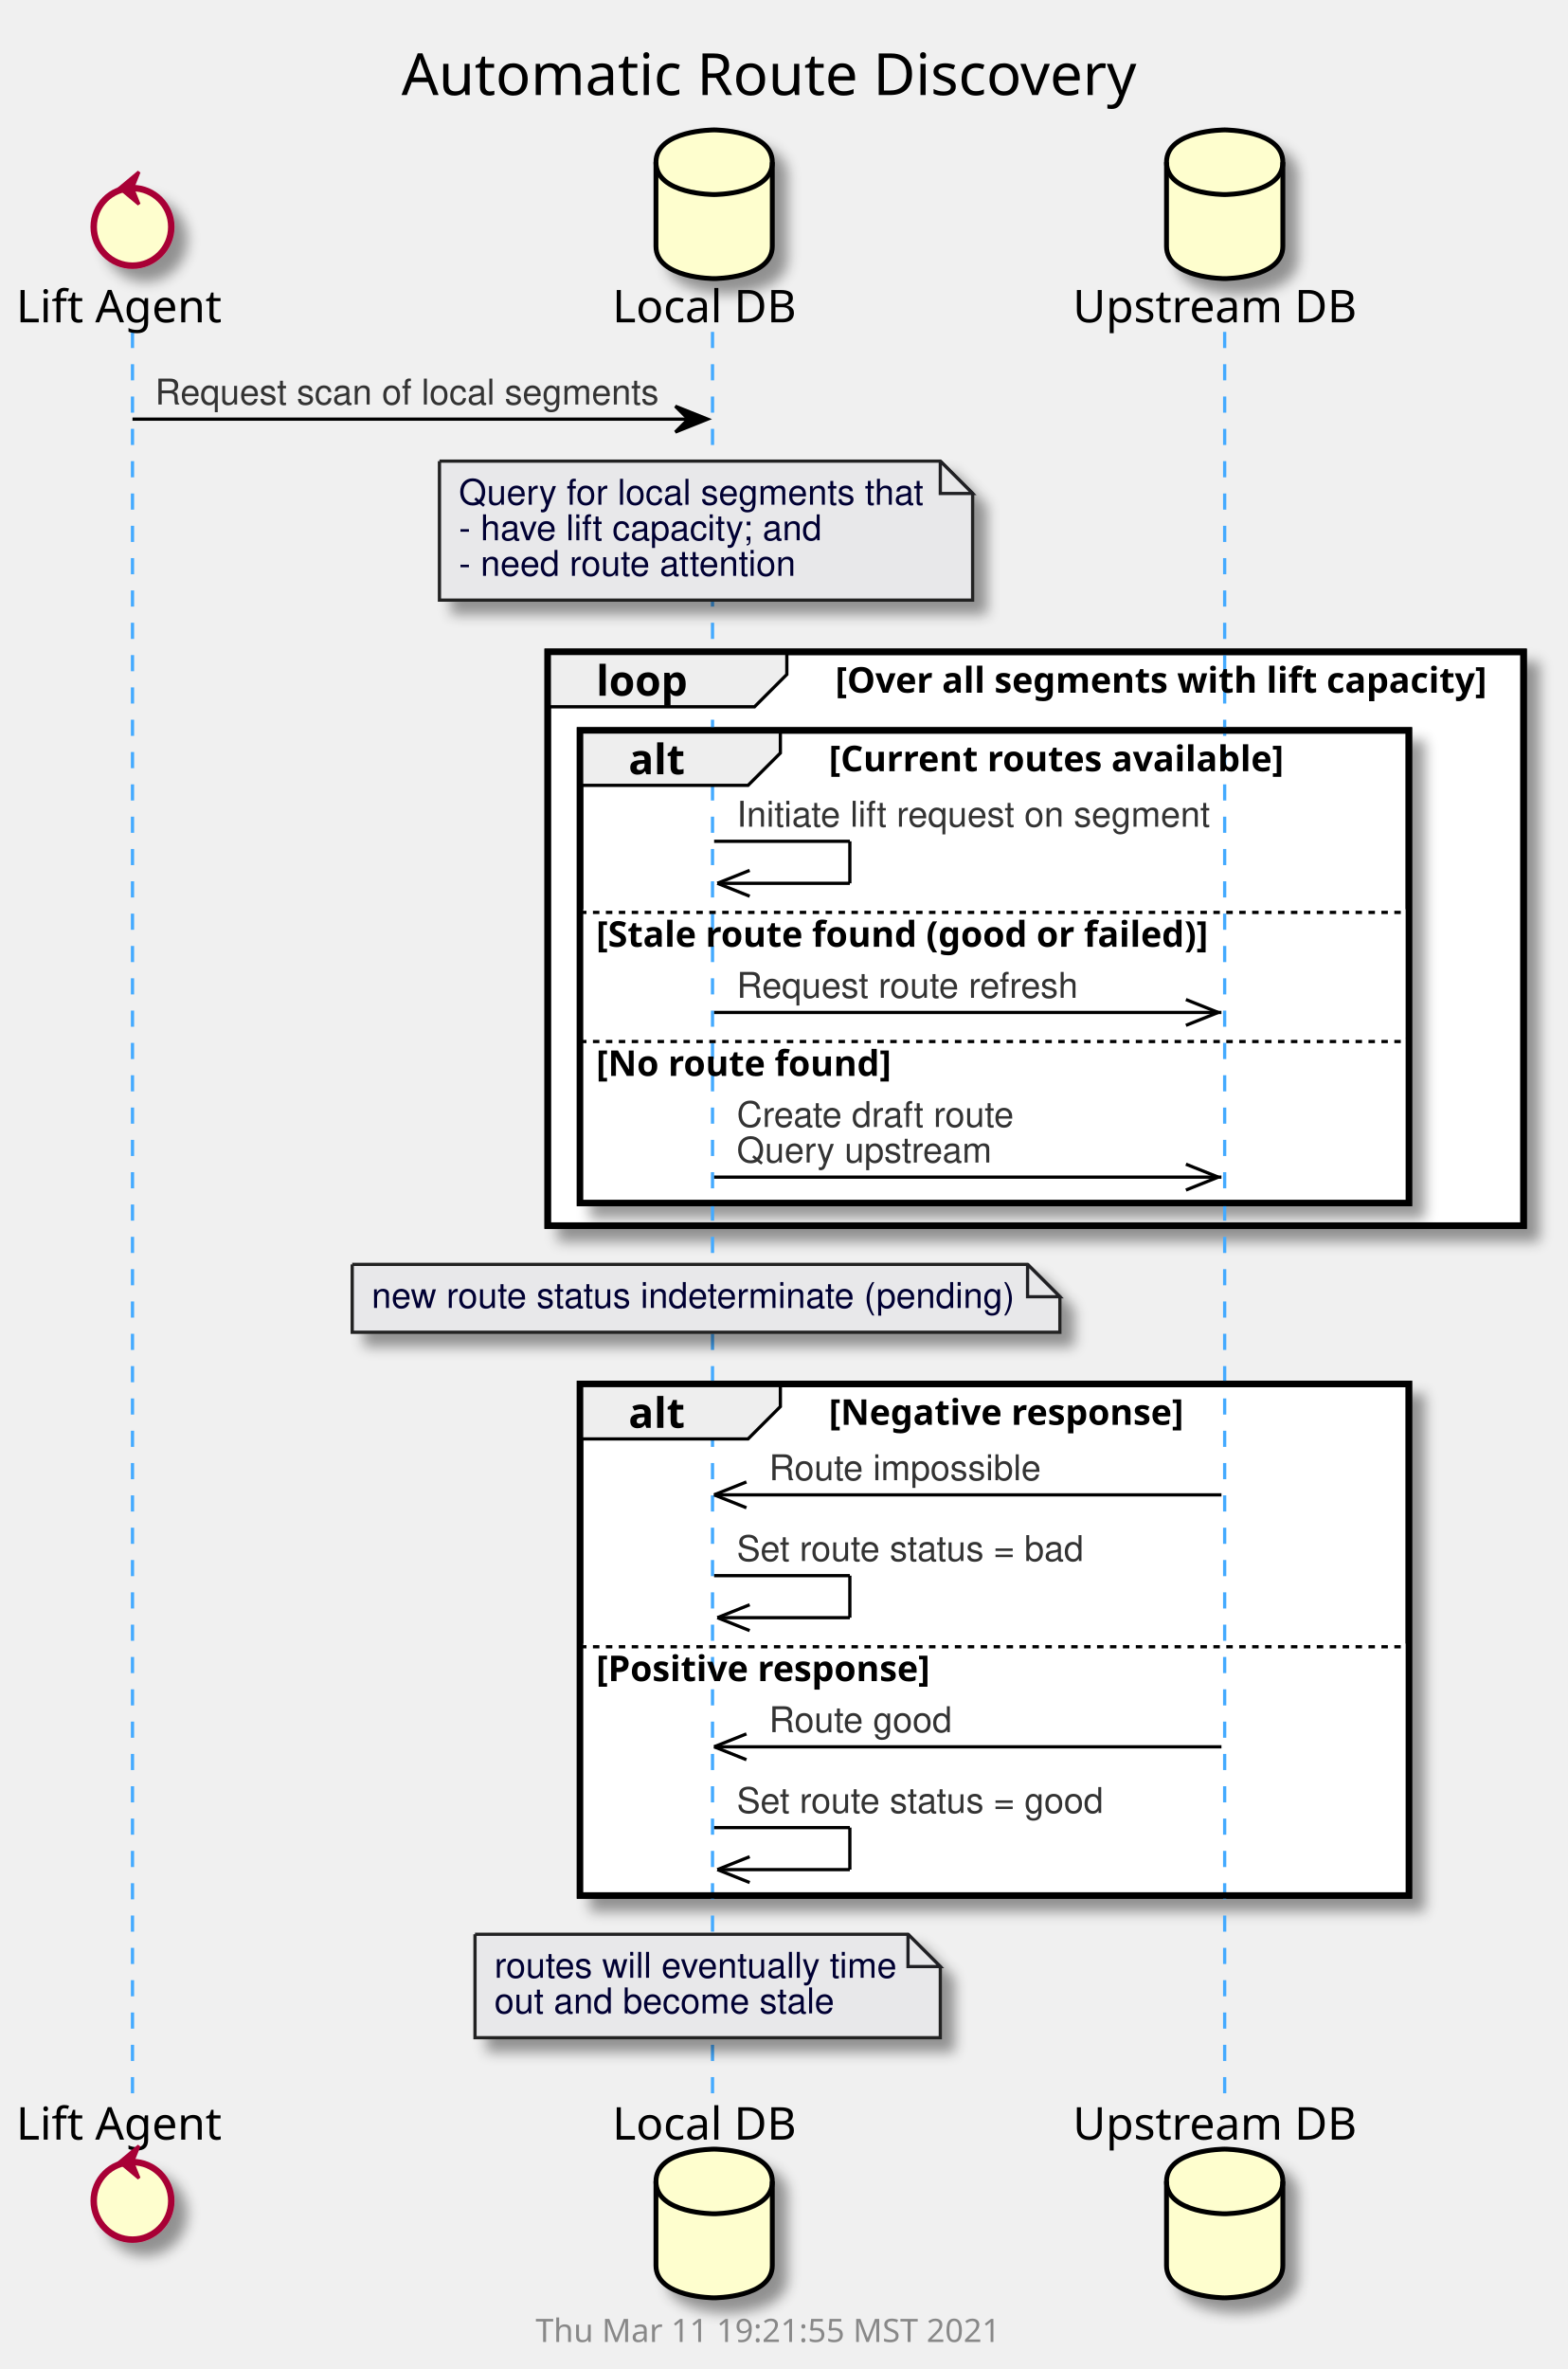
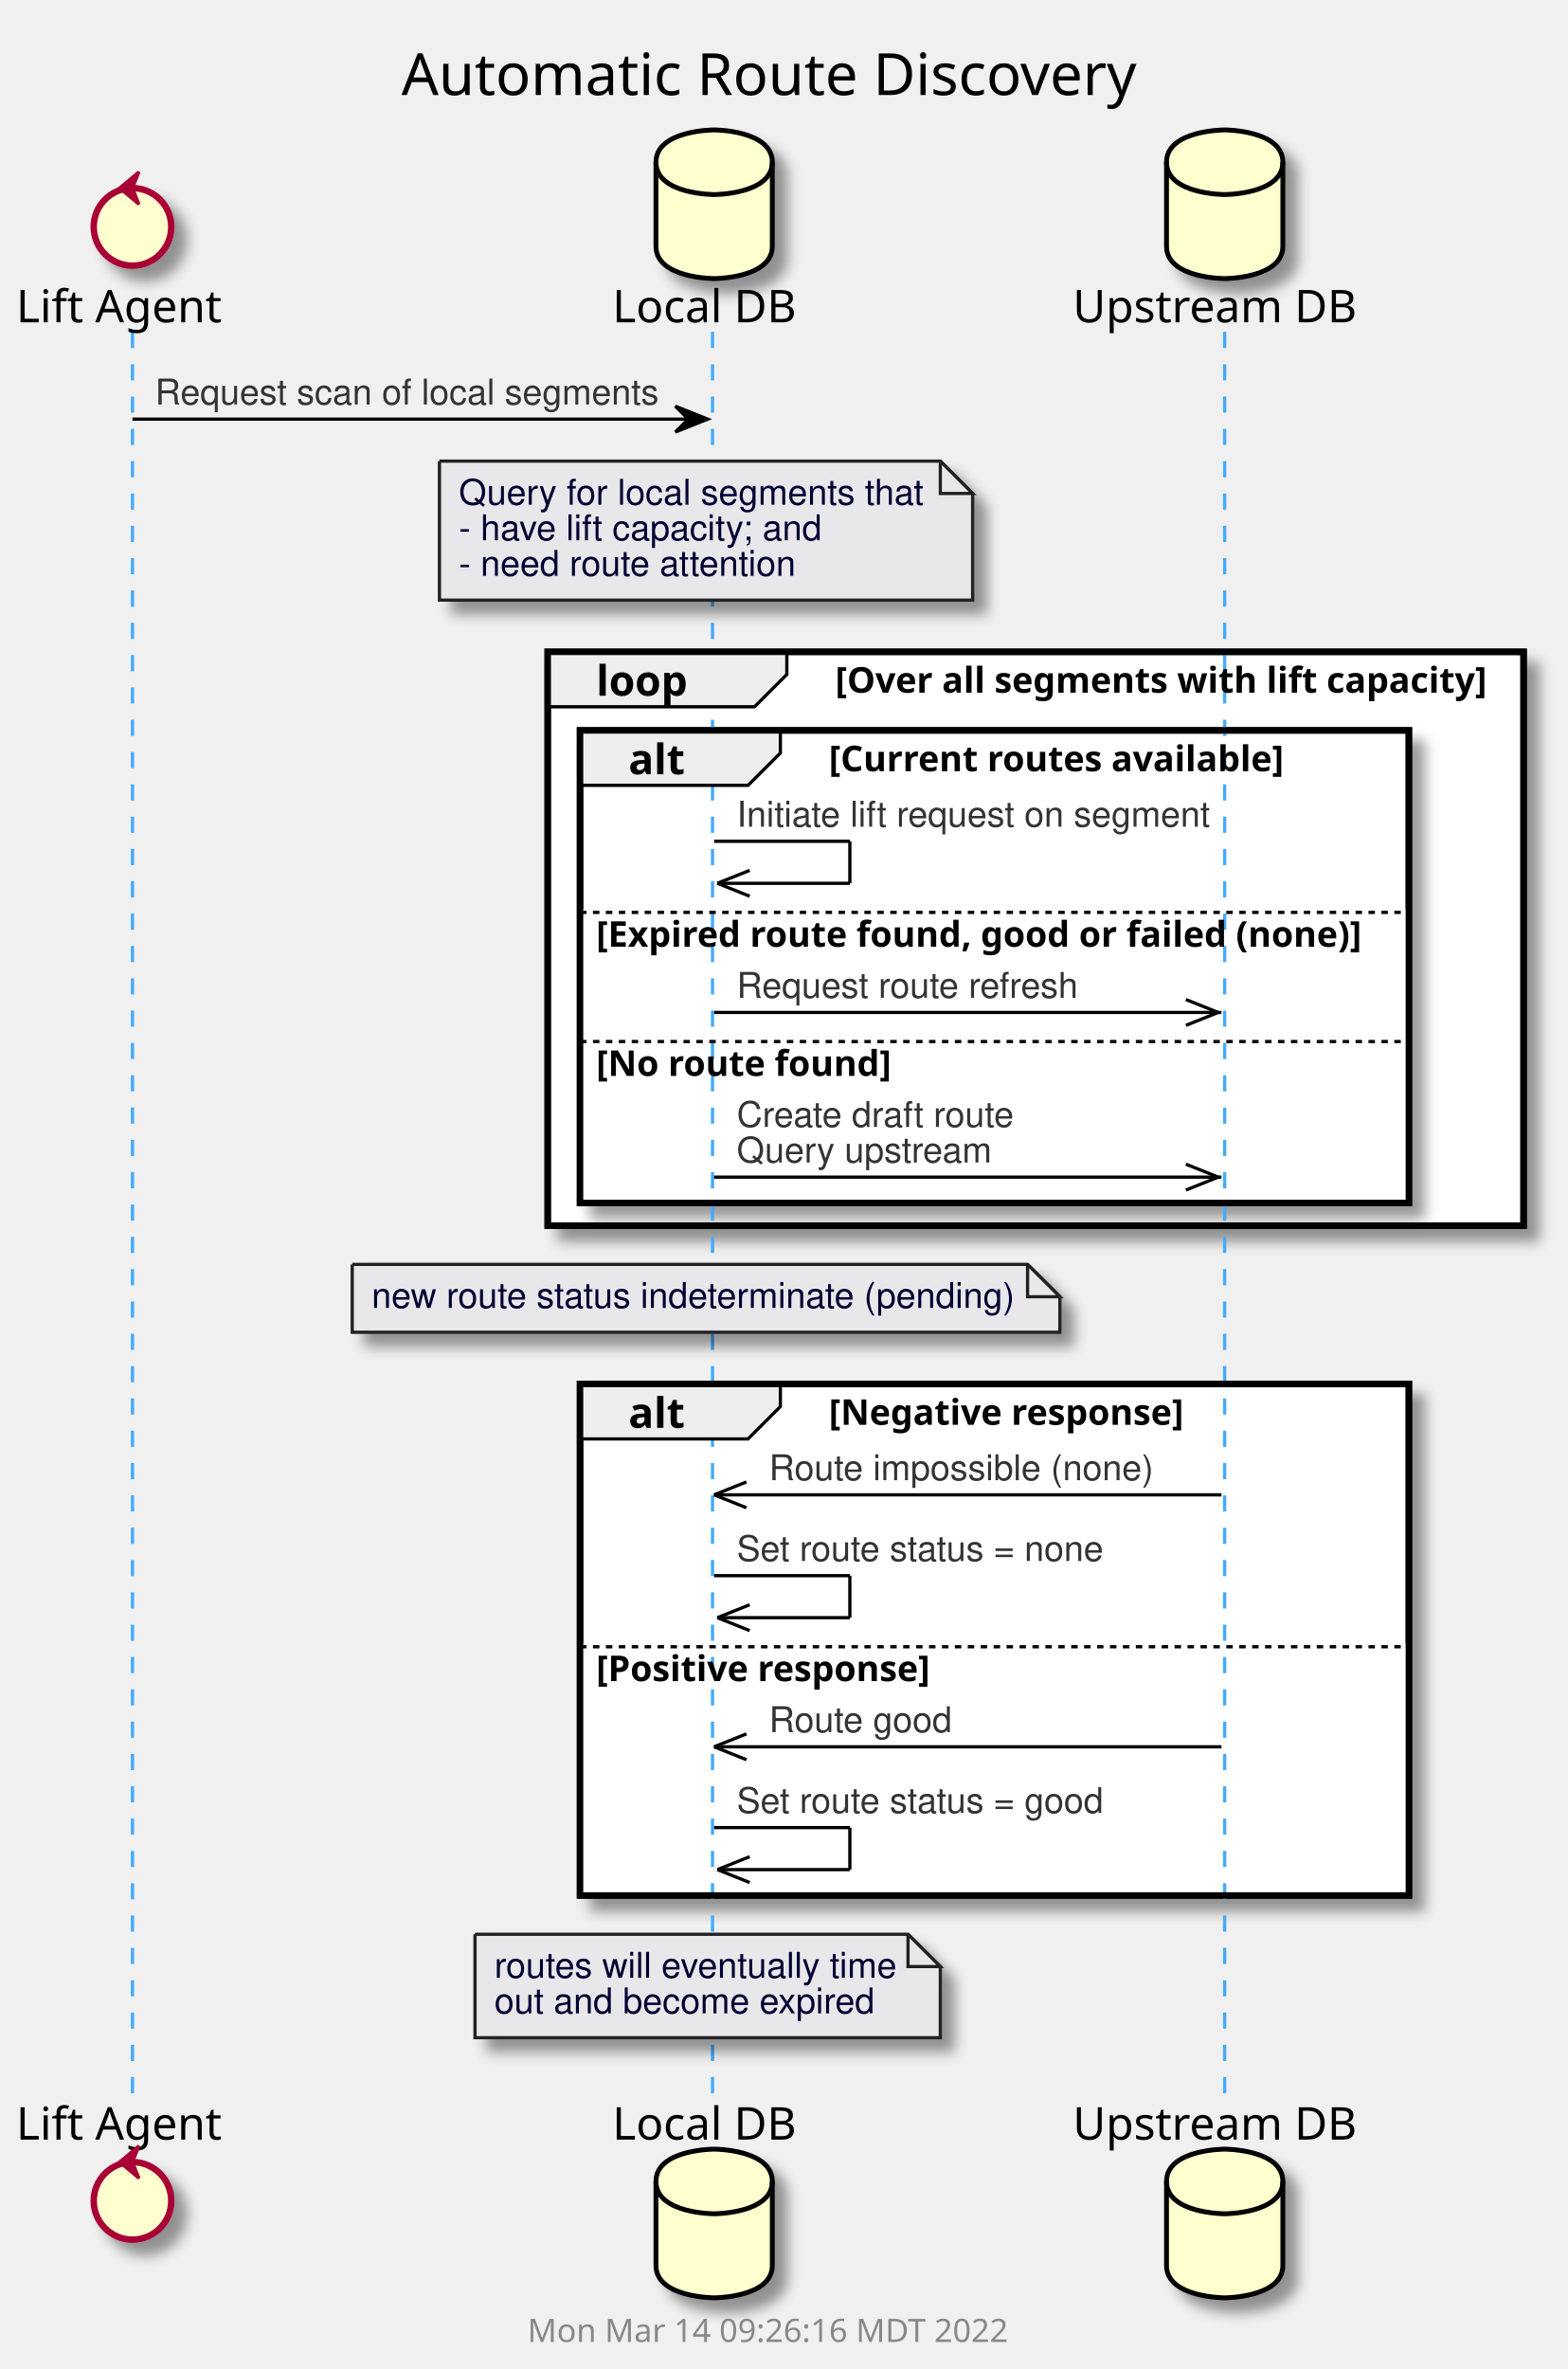
- <svg xmlns="http://www.w3.org/2000/svg" contentScriptType="application/ecmascript" contentStyleType="text/css" height="733px" preserveAspectRatio="none" style="width:485px;height:733px;" version="1.1" viewBox="0 0 485 733" width="485px" zoomAndPan="magnify">
+ <svg xmlns="http://www.w3.org/2000/svg" contentScriptType="application/ecmascript" contentStyleType="text/css" height="733px" preserveAspectRatio="none" style="width:485px;height:733px;background:#FFFFFF;" version="1.1" viewBox="0 0 485 733" width="485px" zoomAndPan="magnify">
  <defs>
-     <filter height="300%" id="ftxz0h4rhuz8l" width="300%" x="-1" y="-1">
+     <filter height="300%" id="f1ckymxs1c31jm" width="300%" x="-1" y="-1">
      <feGaussianBlur result="blurOut" stdDeviation="2.0" />
      <feColorMatrix in="blurOut" result="blurOut2" type="matrix" values="0 0 0 0 0 0 0 0 0 0 0 0 0 0 0 0 0 0 .4 0" />
      <feOffset dx="4.0" dy="4.0" in="blurOut2" result="blurOut3" />
      <feBlend in="SourceGraphic" in2="blurOut3" mode="normal" />
    </filter>
  </defs>
  <g>
    <text fill="#000000" font-family="sans-serif" font-size="18" lengthAdjust="spacing" textLength="233" x="124.25" y="29.402">Automatic Route Discovery</text>
-     <rect fill="#FFFFFF" filter="url(#ftxz0h4rhuz8l)" height="177.531" style="stroke:#000000;stroke-width:2.0;" width="302" x="169.5" y="201.688" />
-     <rect fill="#FFFFFF" filter="url(#ftxz0h4rhuz8l)" height="146.221" style="stroke:#000000;stroke-width:2.0;" width="256.5" x="179.5" y="225.998" />
+     <rect fill="#FFFFFF" filter="url(#f1ckymxs1c31jm)" height="177.531" style="stroke:#000000;stroke-width:2.0;" width="302" x="169.5" y="201.688" />
+     <rect fill="#FFFFFF" filter="url(#f1ckymxs1c31jm)" height="146.221" style="stroke:#000000;stroke-width:2.0;" width="256.5" x="179.5" y="225.998" />
    <rect fill="#FFFFFF" height="39.955" style="stroke:none;stroke-width:1.0;" width="256.5" x="179.5" y="281.309" />
    <rect fill="#FFFFFF" height="50.955" style="stroke:none;stroke-width:1.0;" width="256.5" x="179.5" y="321.264" />
-     <rect fill="#FFFFFF" filter="url(#ftxz0h4rhuz8l)" height="158.266" style="stroke:#000000;stroke-width:2.0;" width="256.5" x="179.5" y="428.219" />
+     <rect fill="#FFFFFF" filter="url(#f1ckymxs1c31jm)" height="158.266" style="stroke:#000000;stroke-width:2.0;" width="256.5" x="179.5" y="428.219" />
    <rect fill="#FFFFFF" height="77.955" style="stroke:none;stroke-width:1.0;" width="256.5" x="179.5" y="508.529" />
    <line style="stroke:#44AAFF;stroke-width:1.0;stroke-dasharray:5.0,5.0;" x1="41" x2="41" y1="102.688" y2="649.484" />
    <line style="stroke:#44AAFF;stroke-width:1.0;stroke-dasharray:5.0,5.0;" x1="220.5" x2="220.5" y1="102.688" y2="649.484" />
    <line style="stroke:#44AAFF;stroke-width:1.0;stroke-dasharray:5.0,5.0;" x1="379" x2="379" y1="102.688" y2="649.484" />
    <text fill="#000000" font-family="sans-serif" font-size="14" lengthAdjust="spacing" textLength="66" x="5" y="99.734">Lift Agent</text>
-     <ellipse cx="41" cy="70.199" fill="#FEFECE" filter="url(#ftxz0h4rhuz8l)" rx="12" ry="12" style="stroke:#A80036;stroke-width:2.0;" />
+     <ellipse cx="41" cy="70.199" fill="#FEFECE" filter="url(#f1ckymxs1c31jm)" rx="12" ry="12" style="stroke:#A80036;stroke-width:2.0;" />
    <polygon fill="#A80036" points="37,58.199,43,53.199,41,58.199,43,63.199,37,58.199" style="stroke:#A80036;stroke-width:1.0;" />
    <text fill="#000000" font-family="sans-serif" font-size="14" lengthAdjust="spacing" textLength="66" x="5" y="662.019">Lift Agent</text>
-     <ellipse cx="41" cy="680.973" fill="#FEFECE" filter="url(#ftxz0h4rhuz8l)" rx="12" ry="12" style="stroke:#A80036;stroke-width:2.0;" />
+     <ellipse cx="41" cy="680.973" fill="#FEFECE" filter="url(#f1ckymxs1c31jm)" rx="12" ry="12" style="stroke:#A80036;stroke-width:2.0;" />
    <polygon fill="#A80036" points="37,668.973,43,663.973,41,668.973,43,673.973,37,668.973" style="stroke:#A80036;stroke-width:1.0;" />
    <text fill="#000000" font-family="sans-serif" font-size="14" lengthAdjust="spacing" textLength="57" x="189.5" y="99.734">Local DB</text>
-     <path d="M203,50.199 C203,40.199 221,40.199 221,40.199 C221,40.199 239,40.199 239,50.199 L239,76.199 C239,86.199 221,86.199 221,86.199 C221,86.199 203,86.199 203,76.199 L203,50.199 " fill="#FEFECE" filter="url(#ftxz0h4rhuz8l)" style="stroke:#000000;stroke-width:1.5;" />
+     <path d="M203,50.199 C203,40.199 221,40.199 221,40.199 C221,40.199 239,40.199 239,50.199 L239,76.199 C239,86.199 221,86.199 221,86.199 C221,86.199 203,86.199 203,76.199 L203,50.199 " fill="#FEFECE" filter="url(#f1ckymxs1c31jm)" style="stroke:#000000;stroke-width:1.5;" />
    <path d="M203,50.199 C203,60.199 221,60.199 221,60.199 C221,60.199 239,60.199 239,50.199 " fill="none" style="stroke:#000000;stroke-width:1.5;" />
    <text fill="#000000" font-family="sans-serif" font-size="14" lengthAdjust="spacing" textLength="57" x="189.5" y="662.019">Local DB</text>
-     <path d="M203,674.973 C203,664.973 221,664.973 221,664.973 C221,664.973 239,664.973 239,674.973 L239,700.973 C239,710.973 221,710.973 221,710.973 C221,710.973 203,710.973 203,700.973 L203,674.973 " fill="#FEFECE" filter="url(#ftxz0h4rhuz8l)" style="stroke:#000000;stroke-width:1.5;" />
+     <path d="M203,674.973 C203,664.973 221,664.973 221,664.973 C221,664.973 239,664.973 239,674.973 L239,700.973 C239,710.973 221,710.973 221,710.973 C221,710.973 203,710.973 203,700.973 L203,674.973 " fill="#FEFECE" filter="url(#f1ckymxs1c31jm)" style="stroke:#000000;stroke-width:1.5;" />
    <path d="M203,674.973 C203,684.973 221,684.973 221,684.973 C221,684.973 239,684.973 239,674.973 " fill="none" style="stroke:#000000;stroke-width:1.5;" />
    <text fill="#000000" font-family="sans-serif" font-size="14" lengthAdjust="spacing" textLength="88" x="332" y="99.734">Upstream DB</text>
-     <path d="M361,50.199 C361,40.199 379,40.199 379,40.199 C379,40.199 397,40.199 397,50.199 L397,76.199 C397,86.199 379,86.199 379,86.199 C379,86.199 361,86.199 361,76.199 L361,50.199 " fill="#FEFECE" filter="url(#ftxz0h4rhuz8l)" style="stroke:#000000;stroke-width:1.5;" />
+     <path d="M361,50.199 C361,40.199 379,40.199 379,40.199 C379,40.199 397,40.199 397,50.199 L397,76.199 C397,86.199 379,86.199 379,86.199 C379,86.199 361,86.199 361,76.199 L361,50.199 " fill="#FEFECE" filter="url(#f1ckymxs1c31jm)" style="stroke:#000000;stroke-width:1.5;" />
    <path d="M361,50.199 C361,60.199 379,60.199 379,60.199 C379,60.199 397,60.199 397,50.199 " fill="none" style="stroke:#000000;stroke-width:1.5;" />
    <text fill="#000000" font-family="sans-serif" font-size="14" lengthAdjust="spacing" textLength="88" x="332" y="662.019">Upstream DB</text>
-     <path d="M361,674.973 C361,664.973 379,664.973 379,664.973 C379,664.973 397,664.973 397,674.973 L397,700.973 C397,710.973 379,710.973 379,710.973 C379,710.973 361,710.973 361,700.973 L361,674.973 " fill="#FEFECE" filter="url(#ftxz0h4rhuz8l)" style="stroke:#000000;stroke-width:1.5;" />
+     <path d="M361,674.973 C361,664.973 379,664.973 379,664.973 C379,664.973 397,664.973 397,674.973 L397,700.973 C397,710.973 379,710.973 379,710.973 C379,710.973 361,710.973 361,700.973 L361,674.973 " fill="#FEFECE" filter="url(#f1ckymxs1c31jm)" style="stroke:#000000;stroke-width:1.5;" />
    <path d="M361,674.973 C361,684.973 379,684.973 379,684.973 C379,684.973 397,684.973 397,674.973 " fill="none" style="stroke:#000000;stroke-width:1.5;" />
    <polygon fill="#000000" points="209,125.688,219,129.688,209,133.688,213,129.688" style="stroke:#000000;stroke-width:1.0;" />
    <line style="stroke:#000000;stroke-width:1.0;" x1="41" x2="215" y1="129.688" y2="129.688" />
    <text fill="#333333" font-family="Helvetica" font-size="11" lengthAdjust="spacing" textLength="156" x="48" y="125.158">Request scan of local segments</text>
-     <path d="M136,142.688 L136,185.688 L301,185.688 L301,152.688 L291,142.688 L136,142.688 " fill="#E8E8EA" filter="url(#ftxz0h4rhuz8l)" style="stroke:#202024;stroke-width:1.0;" />
+     <path d="M136,142.688 L136,185.688 L301,185.688 L301,152.688 L291,142.688 L136,142.688 " fill="#E8E8EA" filter="url(#f1ckymxs1c31jm)" style="stroke:#202024;stroke-width:1.0;" />
    <path d="M291,142.688 L291,152.688 L301,152.688 L291,142.688 " fill="#E8E8EA" style="stroke:#202024;stroke-width:1.0;" />
    <text fill="#000033" font-family="Helvetica" font-size="11" lengthAdjust="spacing" textLength="144" x="142" y="156.158">Query for local segments that</text>
    <text fill="#000033" font-family="Helvetica" font-size="11" lengthAdjust="spacing" textLength="112" x="142" y="167.158">- have lift capacity; and</text>
    <text fill="#000033" font-family="Helvetica" font-size="11" lengthAdjust="spacing" textLength="103" x="142" y="178.158">- need route attention</text>
    <path d="M169.5,201.688 L243.5,201.688 L243.5,208.688 L233.5,218.688 L169.5,218.688 L169.5,201.688 " fill="#EEEEEE" style="stroke:#000000;stroke-width:1.0;" />
    <rect fill="none" height="177.531" style="stroke:#000000;stroke-width:2.0;" width="302" x="169.5" y="201.688" />
    <text fill="#000000" font-family="sans-serif" font-size="13" font-weight="bold" lengthAdjust="spacing" textLength="29" x="184.5" y="215.256">loop</text>
    <text fill="#000000" font-family="sans-serif" font-size="11" font-weight="bold" lengthAdjust="spacing" textLength="208" x="258.5" y="214.322">[Over all segments with lift capacity]</text>
    <path d="M179.5,225.998 L241.5,225.998 L241.5,232.998 L231.5,242.998 L179.5,242.998 L179.5,225.998 " fill="#EEEEEE" style="stroke:#000000;stroke-width:1.0;" />
    <rect fill="none" height="146.221" style="stroke:#000000;stroke-width:2.0;" width="256.5" x="179.5" y="225.998" />
    <text fill="#000000" font-family="sans-serif" font-size="13" font-weight="bold" lengthAdjust="spacing" textLength="17" x="194.5" y="239.566">alt</text>
    <text fill="#000000" font-family="sans-serif" font-size="11" font-weight="bold" lengthAdjust="spacing" textLength="143" x="256.5" y="238.633">[Current routes available]</text>
    <line style="stroke:#000000;stroke-width:1.0;" x1="221" x2="263" y1="260.309" y2="260.309" />
    <line style="stroke:#000000;stroke-width:1.0;" x1="263" x2="263" y1="260.309" y2="273.309" />
    <line style="stroke:#000000;stroke-width:1.0;" x1="222" x2="263" y1="273.309" y2="273.309" />
    <line style="stroke:#000000;stroke-width:1.0;" x1="222" x2="232" y1="273.309" y2="269.309" />
    <line style="stroke:#000000;stroke-width:1.0;" x1="222" x2="232" y1="273.309" y2="277.309" />
    <text fill="#333333" font-family="Helvetica" font-size="11" lengthAdjust="spacing" textLength="144" x="228" y="255.779">Initiate lift request on segment</text>
    <line style="stroke:#000000;stroke-width:1.0;stroke-dasharray:2.0,2.0;" x1="179.5" x2="436" y1="282.309" y2="282.309" />
-     <text fill="#000000" font-family="sans-serif" font-size="11" font-weight="bold" lengthAdjust="spacing" textLength="196" x="184.5" y="292.943">[Stale route found (good or failed)]</text>
+     <text fill="#000000" font-family="sans-serif" font-size="11" font-weight="bold" lengthAdjust="spacing" textLength="246" x="184.5" y="292.943">[Expired route found, good or failed (none)]</text>
    <line style="stroke:#000000;stroke-width:1.0;" x1="377" x2="367" y1="313.264" y2="309.264" />
    <line style="stroke:#000000;stroke-width:1.0;" x1="377" x2="367" y1="313.264" y2="317.264" />
    <line style="stroke:#000000;stroke-width:1.0;" x1="221" x2="378" y1="313.264" y2="313.264" />
    <text fill="#333333" font-family="Helvetica" font-size="11" lengthAdjust="spacing" textLength="107" x="228" y="308.734">Request route refresh</text>
    <line style="stroke:#000000;stroke-width:1.0;stroke-dasharray:2.0,2.0;" x1="179.5" x2="436" y1="322.264" y2="322.264" />
    <text fill="#000000" font-family="sans-serif" font-size="11" font-weight="bold" lengthAdjust="spacing" textLength="93" x="184.5" y="332.898">[No route found]</text>
    <line style="stroke:#000000;stroke-width:1.0;" x1="377" x2="367" y1="364.219" y2="360.219" />
    <line style="stroke:#000000;stroke-width:1.0;" x1="377" x2="367" y1="364.219" y2="368.219" />
    <line style="stroke:#000000;stroke-width:1.0;" x1="221" x2="378" y1="364.219" y2="364.219" />
    <text fill="#333333" font-family="Helvetica" font-size="11" lengthAdjust="spacing" textLength="86" x="228" y="348.689">Create draft route</text>
    <text fill="#333333" font-family="Helvetica" font-size="11" lengthAdjust="spacing" textLength="80" x="228" y="359.689">Query upstream</text>
-     <path d="M109,391.219 L109,412.219 L328,412.219 L328,401.219 L318,391.219 L109,391.219 " fill="#E8E8EA" filter="url(#ftxz0h4rhuz8l)" style="stroke:#202024;stroke-width:1.0;" />
+     <path d="M109,391.219 L109,412.219 L328,412.219 L328,401.219 L318,391.219 L109,391.219 " fill="#E8E8EA" filter="url(#f1ckymxs1c31jm)" style="stroke:#202024;stroke-width:1.0;" />
    <path d="M318,391.219 L318,401.219 L328,401.219 L318,391.219 " fill="#E8E8EA" style="stroke:#202024;stroke-width:1.0;" />
    <text fill="#000033" font-family="Helvetica" font-size="11" lengthAdjust="spacing" textLength="198" x="115" y="404.689">new route status indeterminate (pending)</text>
    <path d="M179.5,428.219 L241.5,428.219 L241.5,435.219 L231.5,445.219 L179.5,445.219 L179.5,428.219 " fill="#EEEEEE" style="stroke:#000000;stroke-width:1.0;" />
    <rect fill="none" height="158.266" style="stroke:#000000;stroke-width:2.0;" width="256.5" x="179.5" y="428.219" />
    <text fill="#000000" font-family="sans-serif" font-size="13" font-weight="bold" lengthAdjust="spacing" textLength="17" x="194.5" y="441.787">alt</text>
    <text fill="#000000" font-family="sans-serif" font-size="11" font-weight="bold" lengthAdjust="spacing" textLength="110" x="256.5" y="440.853">[Negative response]</text>
    <line style="stroke:#000000;stroke-width:1.0;" x1="221" x2="231" y1="462.529" y2="458.529" />
    <line style="stroke:#000000;stroke-width:1.0;" x1="221" x2="231" y1="462.529" y2="466.529" />
    <line style="stroke:#000000;stroke-width:1.0;" x1="221" x2="378" y1="462.529" y2="462.529" />
-     <text fill="#333333" font-family="Helvetica" font-size="11" lengthAdjust="spacing" textLength="83" x="238" y="458">Route impossible</text>
+     <text fill="#333333" font-family="Helvetica" font-size="11" lengthAdjust="spacing" textLength="118" x="238" y="458">Route impossible (none)</text>
    <line style="stroke:#000000;stroke-width:1.0;" x1="221" x2="263" y1="487.529" y2="487.529" />
    <line style="stroke:#000000;stroke-width:1.0;" x1="263" x2="263" y1="487.529" y2="500.529" />
    <line style="stroke:#000000;stroke-width:1.0;" x1="222" x2="263" y1="500.529" y2="500.529" />
    <line style="stroke:#000000;stroke-width:1.0;" x1="222" x2="232" y1="500.529" y2="496.529" />
    <line style="stroke:#000000;stroke-width:1.0;" x1="222" x2="232" y1="500.529" y2="504.529" />
-     <text fill="#333333" font-family="Helvetica" font-size="11" lengthAdjust="spacing" textLength="107" x="228" y="483">Set route status = bad</text>
+     <text fill="#333333" font-family="Helvetica" font-size="11" lengthAdjust="spacing" textLength="113" x="228" y="483">Set route status = none</text>
    <line style="stroke:#000000;stroke-width:1.0;stroke-dasharray:2.0,2.0;" x1="179.5" x2="436" y1="509.529" y2="509.529" />
    <text fill="#000000" font-family="sans-serif" font-size="11" font-weight="bold" lengthAdjust="spacing" textLength="107" x="184.5" y="520.164">[Positive response]</text>
    <line style="stroke:#000000;stroke-width:1.0;" x1="221" x2="231" y1="540.484" y2="536.484" />
    <line style="stroke:#000000;stroke-width:1.0;" x1="221" x2="231" y1="540.484" y2="544.484" />
    <line style="stroke:#000000;stroke-width:1.0;" x1="221" x2="378" y1="540.484" y2="540.484" />
    <text fill="#333333" font-family="Helvetica" font-size="11" lengthAdjust="spacing" textLength="56" x="238" y="535.955">Route good</text>
    <line style="stroke:#000000;stroke-width:1.0;" x1="221" x2="263" y1="565.484" y2="565.484" />
    <line style="stroke:#000000;stroke-width:1.0;" x1="263" x2="263" y1="565.484" y2="578.484" />
    <line style="stroke:#000000;stroke-width:1.0;" x1="222" x2="263" y1="578.484" y2="578.484" />
    <line style="stroke:#000000;stroke-width:1.0;" x1="222" x2="232" y1="578.484" y2="574.484" />
    <line style="stroke:#000000;stroke-width:1.0;" x1="222" x2="232" y1="578.484" y2="582.484" />
    <text fill="#333333" font-family="Helvetica" font-size="11" lengthAdjust="spacing" textLength="113" x="228" y="560.955">Set route status = good</text>
-     <path d="M147,598.484 L147,630.484 L291,630.484 L291,608.484 L281,598.484 L147,598.484 " fill="#E8E8EA" filter="url(#ftxz0h4rhuz8l)" style="stroke:#202024;stroke-width:1.0;" />
+     <path d="M147,598.484 L147,630.484 L291,630.484 L291,608.484 L281,598.484 L147,598.484 " fill="#E8E8EA" filter="url(#f1ckymxs1c31jm)" style="stroke:#202024;stroke-width:1.0;" />
    <path d="M281,598.484 L281,608.484 L291,608.484 L281,598.484 " fill="#E8E8EA" style="stroke:#202024;stroke-width:1.0;" />
    <text fill="#000033" font-family="Helvetica" font-size="11" lengthAdjust="spacing" textLength="123" x="153" y="611.955">routes will eventually time</text>
-     <text fill="#000033" font-family="Helvetica" font-size="11" lengthAdjust="spacing" textLength="104" x="153" y="622.955">out and become stale</text>
-     <text fill="#888888" font-family="sans-serif" font-size="10" lengthAdjust="spacing" textLength="150" x="165.75" y="724.641">Thu Mar 11 19:21:55 MST 2021</text>
+     <text fill="#000033" font-family="Helvetica" font-size="11" lengthAdjust="spacing" textLength="117" x="153" y="622.955">out and become expired</text>
+     <text fill="#888888" font-family="sans-serif" font-size="10" lengthAdjust="spacing" textLength="155" x="163.25" y="724.641">Mon Mar 14 09:26:16 MDT 2022</text>
  </g>
</svg>
